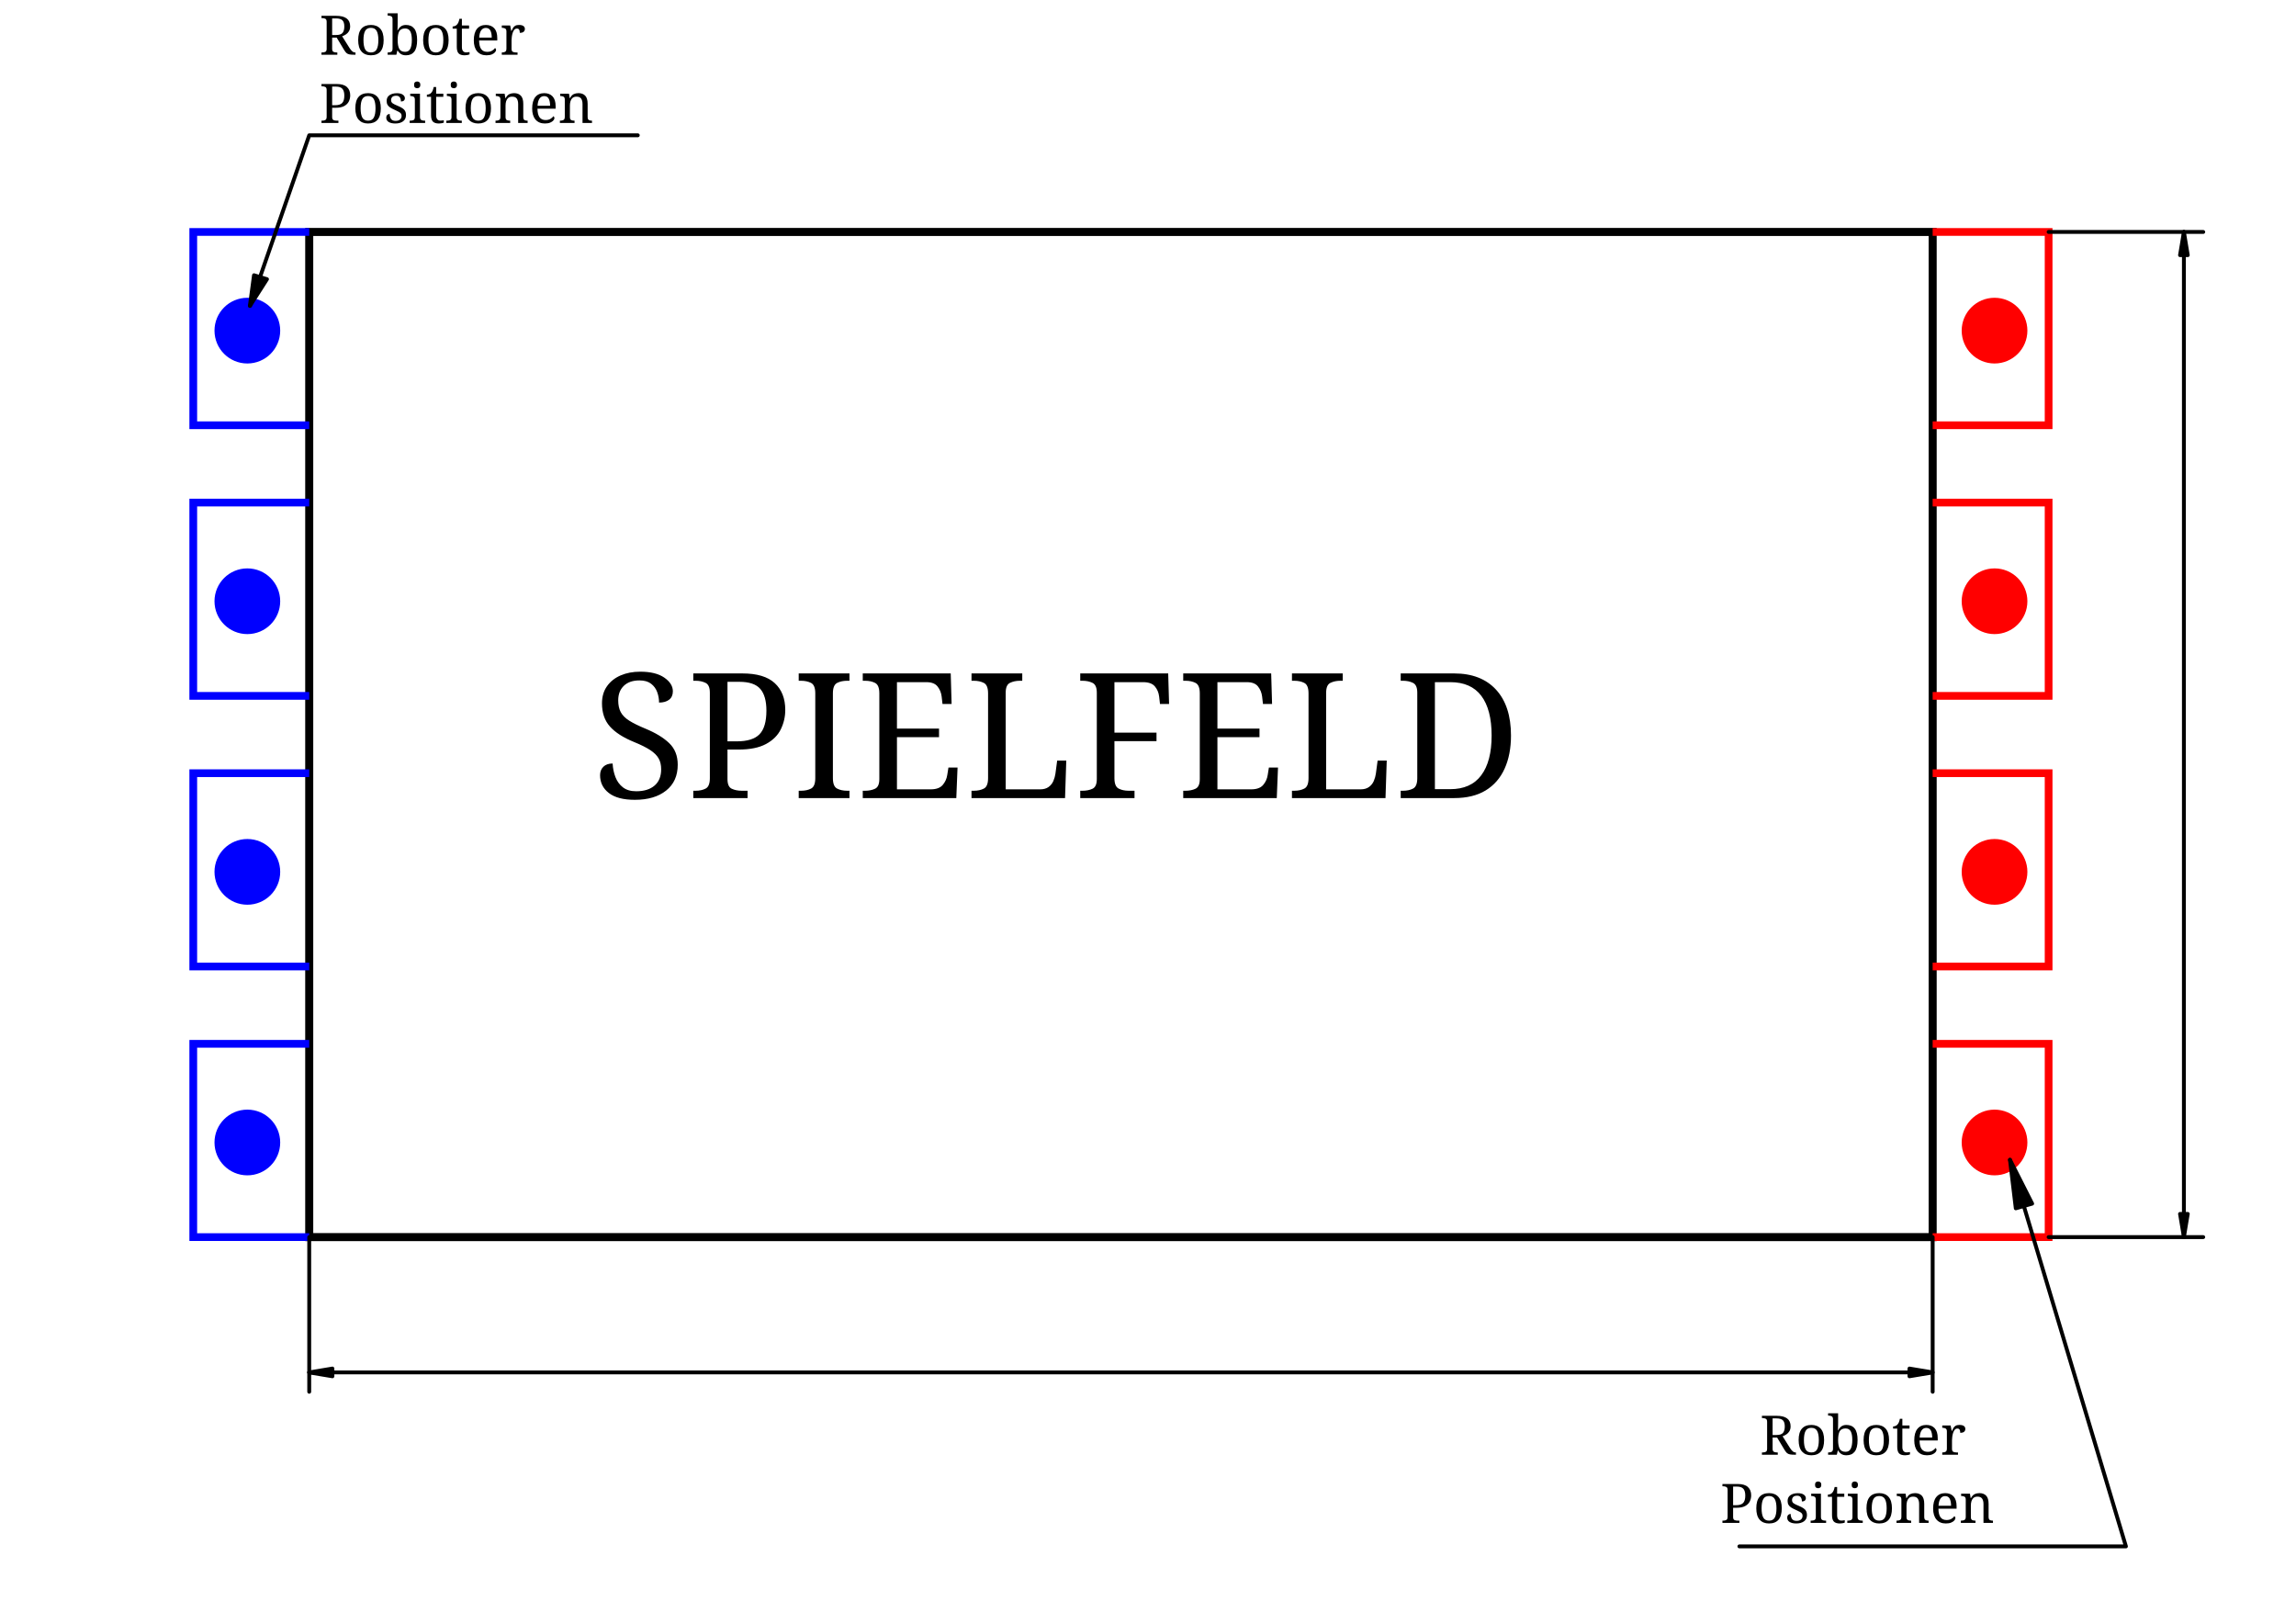
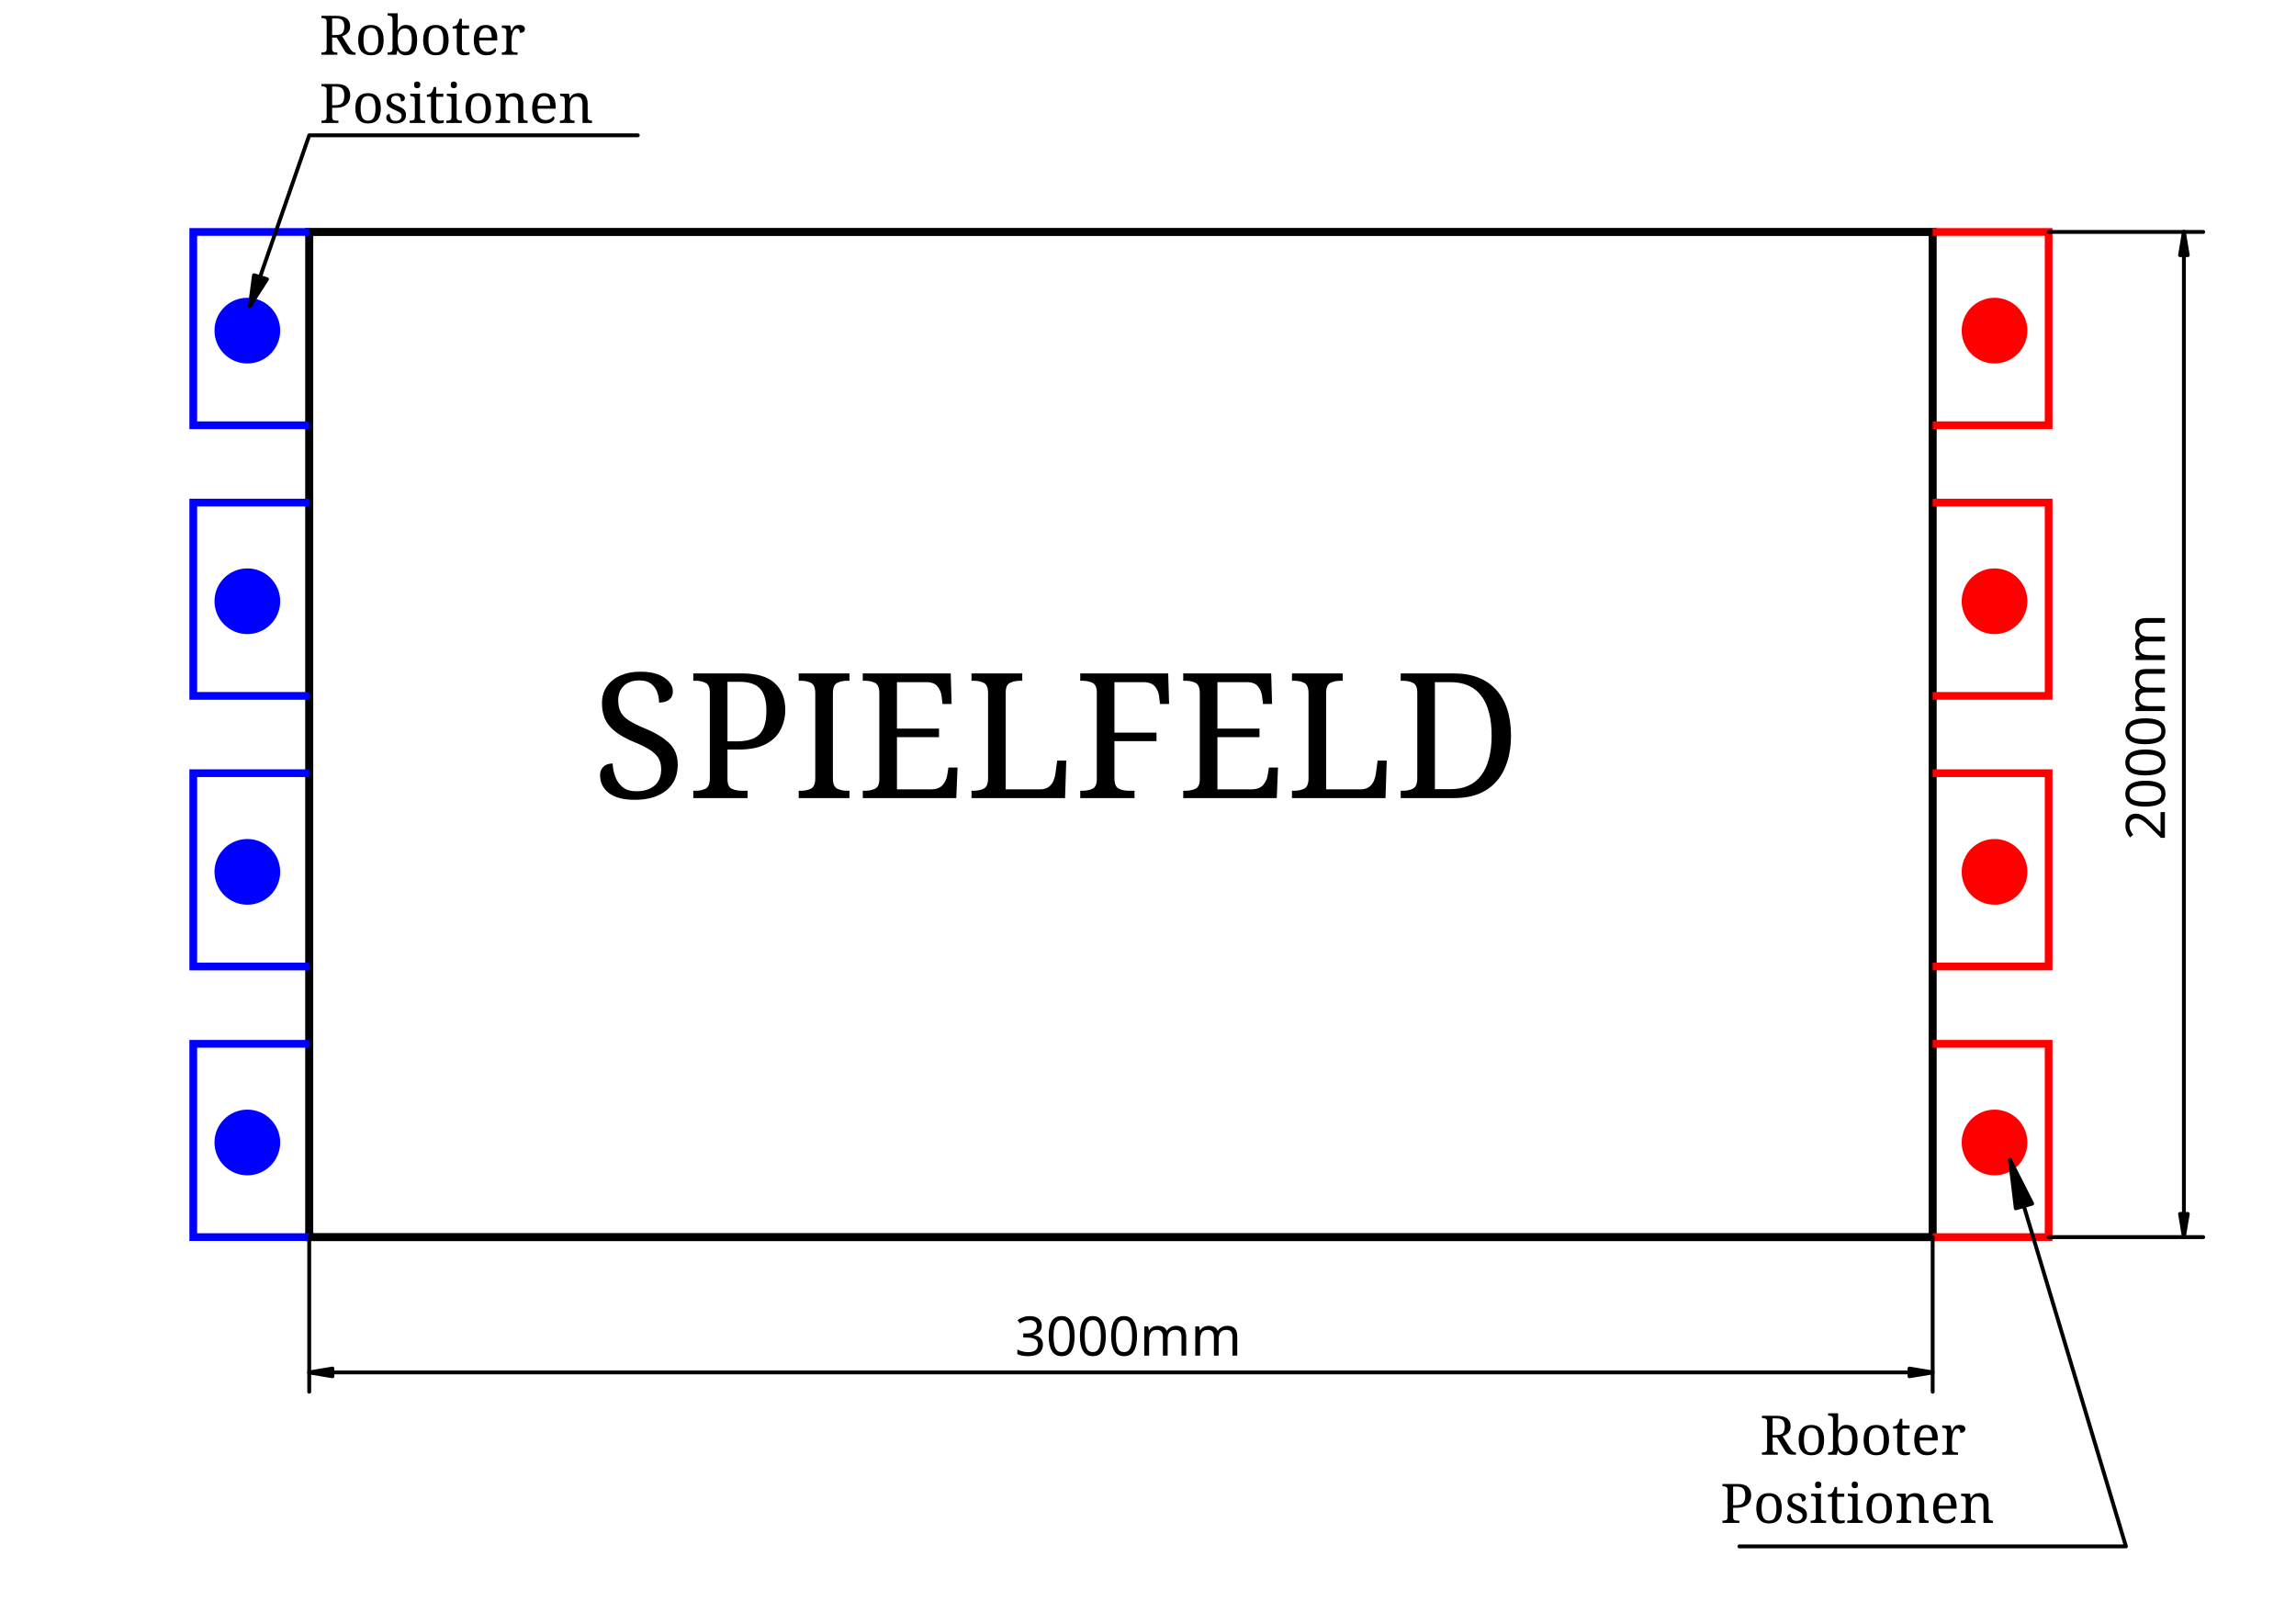
<svg xmlns="http://www.w3.org/2000/svg" width="297mm" height="210mm" viewBox="0 0 1052.362 744.094" id="svg2" version="1.1">
  <defs id="defs4" />
  <g id="layer1" transform="translate(0,-308.2677)">
    <rect style="fill:none;fill-opacity:1;stroke:#000000;stroke-width:3.686;stroke-miterlimit:4;stroke-dasharray:none;stroke-opacity:1" id="rect3338" width="744.094" height="460.63" x="141.732" y="414.567" />
    <path style="fill:none;fill-rule:evenodd;stroke:#0000ff;stroke-width:3.543;stroke-linecap:butt;stroke-linejoin:miter;stroke-opacity:1;stroke-miterlimit:4;stroke-dasharray:none" d="m 141.732,414.567 -53.15,0 0,88.583 53.15,0" id="path4140" />
    <path style="fill:none;fill-rule:evenodd;stroke:#0000ff;stroke-width:3.543;stroke-linecap:butt;stroke-linejoin:miter;stroke-opacity:1;stroke-miterlimit:4;stroke-dasharray:none" d="m 141.732,538.583 -53.15,0 0,88.583 53.15,0" id="path4190" />
    <path style="fill:none;fill-rule:evenodd;stroke:#0000ff;stroke-width:3.543;stroke-linecap:butt;stroke-linejoin:miter;stroke-opacity:1;stroke-miterlimit:4;stroke-dasharray:none" d="m 141.732,662.598 -53.15,0 0,88.583 53.15,0" id="path4192" />
    <path style="fill:none;fill-rule:evenodd;stroke:#0000ff;stroke-width:3.543;stroke-linecap:butt;stroke-linejoin:miter;stroke-opacity:1;stroke-miterlimit:4;stroke-dasharray:none" d="m 141.732,786.614 -53.15,0 0,88.583 53.15,0" id="path4194" />
    <circle style="fill:#0000ff;fill-opacity:1;stroke:#0000ff;stroke-width:3.543;stroke-miterlimit:4;stroke-dasharray:none;stroke-opacity:1" id="path4222" cx="113.372" cy="459.786" r="13.287" />
    <circle style="fill:#0000ff;fill-opacity:1;stroke:#0000ff;stroke-width:3.543;stroke-miterlimit:4;stroke-dasharray:none;stroke-opacity:1" id="path4222-6" cx="113.372" cy="583.802" r="13.287" />
    <circle style="fill:#0000ff;fill-opacity:1;stroke:#0000ff;stroke-width:3.543;stroke-miterlimit:4;stroke-dasharray:none;stroke-opacity:1" id="path4222-60" cx="113.372" cy="707.818" r="13.287" />
    <circle style="fill:#0000ff;fill-opacity:1;stroke:#0000ff;stroke-width:3.543;stroke-miterlimit:4;stroke-dasharray:none;stroke-opacity:1" id="path4222-9" cx="113.372" cy="831.833" r="13.287" />
    <path style="fill:none;fill-rule:evenodd;stroke:#ff0000;stroke-width:3.543;stroke-linecap:butt;stroke-linejoin:miter;stroke-miterlimit:4;stroke-dasharray:none;stroke-opacity:1" d="m 885.827,414.567 53.15,0 0,88.583 -53.15,0" id="path4140-6" />
    <path style="fill:none;fill-rule:evenodd;stroke:#ff0000;stroke-width:3.543;stroke-linecap:butt;stroke-linejoin:miter;stroke-miterlimit:4;stroke-dasharray:none;stroke-opacity:1" d="m 885.827,538.583 53.15,0 0,88.583 -53.15,0" id="path4190-9" />
    <path style="fill:none;fill-rule:evenodd;stroke:#ff0000;stroke-width:3.543;stroke-linecap:butt;stroke-linejoin:miter;stroke-miterlimit:4;stroke-dasharray:none;stroke-opacity:1" d="m 885.827,662.598 53.15,0 0,88.583 -53.15,0" id="path4192-5" />
    <path style="fill:none;fill-rule:evenodd;stroke:#ff0000;stroke-width:3.543;stroke-linecap:butt;stroke-linejoin:miter;stroke-miterlimit:4;stroke-dasharray:none;stroke-opacity:1" d="m 885.827,786.614 53.15,0 0,88.583 -53.15,0" id="path4194-5" />
    <circle style="fill:#ff0000;fill-opacity:1;stroke:#ff0000;stroke-width:3.543;stroke-miterlimit:4;stroke-dasharray:none;stroke-opacity:1" id="path4222-2" cx="-914.187" cy="459.786" r="13.287" transform="scale(-1,1)" />
    <circle style="fill:#ff0000;fill-opacity:1;stroke:#ff0000;stroke-width:3.543;stroke-miterlimit:4;stroke-dasharray:none;stroke-opacity:1" id="path4222-6-5" cx="-914.187" cy="583.802" r="13.287" transform="scale(-1,1)" />
    <circle style="fill:#ff0000;fill-opacity:1;stroke:#ff0000;stroke-width:3.543;stroke-miterlimit:4;stroke-dasharray:none;stroke-opacity:1" id="path4222-60-8" cx="-914.187" cy="707.818" r="13.287" transform="scale(-1,1)" />
    <circle style="fill:#ff0000;fill-opacity:1;stroke:#ff0000;stroke-width:3.543;stroke-miterlimit:4;stroke-dasharray:none;stroke-opacity:1" id="path4222-9-9" cx="-914.187" cy="831.833" r="13.287" transform="scale(-1,1)" />
    <text xml:space="preserve" style="font-style:normal;font-variant:normal;font-weight:normal;font-stretch:normal;font-size:80px;line-height:125%;font-family:serif;-inkscape-font-specification:'serif, Normal';text-align:start;letter-spacing:0px;word-spacing:0px;writing-mode:lr-tb;text-anchor:start;fill:#000000;fill-opacity:1;stroke:none;stroke-width:1px;stroke-linecap:butt;stroke-linejoin:miter;stroke-opacity:1" x="271.201" y="674.003" id="text4305">
      <tspan id="tspan4307" x="271.201" y="674.003" style="font-style:normal;font-variant:normal;font-weight:normal;font-stretch:normal;font-size:80px;line-height:125%;font-family:serif;-inkscape-font-specification:'serif, Normal';text-align:start;writing-mode:lr-tb;text-anchor:start">SPIELFELD</tspan>
    </text>
    <path style="fill:none;fill-rule:evenodd;stroke:#000000;stroke-width:1.772;stroke-linecap:round;stroke-linejoin:miter;stroke-opacity:1;stroke-miterlimit:4;stroke-dasharray:none" d="m 141.732,875.197 0,70.866" id="path4309" />
    <path style="fill:none;fill-rule:evenodd;stroke:#000000;stroke-width:1.772;stroke-linecap:round;stroke-linejoin:miter;stroke-opacity:1;stroke-miterlimit:4;stroke-dasharray:none" d="m 885.827,875.197 0,70.866" id="path4311" />
    <path style="fill:none;fill-rule:evenodd;stroke:#000000;stroke-width:1.772;stroke-linecap:round;stroke-linejoin:round;stroke-opacity:1;stroke-miterlimit:4;stroke-dasharray:none" d="m 885.827,937.205 -744.095,0" id="path4313" />
    <path style="fill:#000000;fill-opacity:1;fill-rule:evenodd;stroke:#000000;stroke-width:1.772;stroke-linecap:butt;stroke-linejoin:round;stroke-opacity:1;stroke-miterlimit:4;stroke-dasharray:none" d="m 141.732,937.205 10.63,-1.772 0,3.543 z" id="path4319" />
    <path style="fill:#000000;fill-opacity:1;fill-rule:evenodd;stroke:#000000;stroke-width:1.772;stroke-linecap:butt;stroke-linejoin:round;stroke-miterlimit:4;stroke-dasharray:none;stroke-opacity:1" d="m 885.827,937.205 -10.63,-1.772 0,3.543 10.63,-1.772" id="path4321" />
    <path style="fill:none;fill-rule:evenodd;stroke:#000000;stroke-width:1.772;stroke-linecap:round;stroke-linejoin:round;stroke-opacity:1;stroke-miterlimit:4;stroke-dasharray:none" d="m 1009.842,875.197 -70.866,0" id="path4323" />
    <path style="fill:none;fill-rule:evenodd;stroke:#000000;stroke-width:1.772;stroke-linecap:round;stroke-linejoin:round;stroke-opacity:1;stroke-miterlimit:4;stroke-dasharray:none" d="m 938.976,414.567 70.866,0" id="path4325" />
    <path style="fill:none;fill-rule:evenodd;stroke:#000000;stroke-width:1.772;stroke-linecap:round;stroke-linejoin:round;stroke-opacity:1;stroke-miterlimit:4;stroke-dasharray:none" d="m 1000.984,414.567 0,460.63" id="path4327" />
    <path style="fill:none;fill-rule:evenodd;stroke:#000000;stroke-width:1.772;stroke-linecap:round;stroke-linejoin:round;stroke-opacity:1;stroke-miterlimit:4;stroke-dasharray:none" d="m 1000.984,875.197 -1.772,-10.63 3.543,0 -1.772,10.63" id="path4331" />
    <path style="fill:#000000;fill-rule:evenodd;stroke:#000000;stroke-width:1.772;stroke-linecap:round;stroke-linejoin:round;stroke-opacity:1;stroke-miterlimit:4;stroke-dasharray:none;fill-opacity:1" d="m 1000.984,414.567 -1.772,10.63 3.543,0 -1.772,-10.63" id="path4333" />
    <text xml:space="preserve" style="font-style:normal;font-variant:normal;font-weight:normal;font-stretch:normal;font-size:25px;line-height:125%;font-family:serif;-inkscape-font-specification:'serif, Normal';text-align:end;letter-spacing:0px;word-spacing:0px;writing-mode:lr-tb;text-anchor:end;fill:#000000;fill-opacity:1;stroke:none;stroke-width:1px;stroke-linecap:butt;stroke-linejoin:miter;stroke-opacity:1" x="946.67" y="974.927" id="text4335">
      <tspan id="tspan4337" x="946.67" y="974.927" style="font-style:normal;font-variant:normal;font-weight:normal;font-stretch:normal;font-size:25px;line-height:125%;font-family:serif;-inkscape-font-specification:'serif, Normal';text-align:end;writing-mode:lr-tb;text-anchor:end">Roboter</tspan>
      <tspan x="946.67" y="1006.177" style="font-style:normal;font-variant:normal;font-weight:normal;font-stretch:normal;font-size:25px;line-height:125%;font-family:serif;-inkscape-font-specification:'serif, Normal';text-align:end;writing-mode:lr-tb;text-anchor:end" id="tspan4339">Positionen</tspan>
    </text>
    <path style="fill:none;fill-rule:evenodd;stroke:#000000;stroke-width:1.772;stroke-linecap:round;stroke-linejoin:round;stroke-miterlimit:4;stroke-dasharray:none;stroke-opacity:1" d="m 921.26,839.764 53.15,177.165 -177.165,0" id="path4341" />
    <path style="fill:#000000;fill-rule:evenodd;stroke:#000000;stroke-width:1.772;stroke-linecap:round;stroke-linejoin:round;stroke-opacity:1;stroke-miterlimit:4;stroke-dasharray:none;fill-opacity:1" d="m 921.26,839.764 2.669,22.241 7.5,-2.143 z" id="path4343" />
    <text xml:space="preserve" style="font-style:normal;font-variant:normal;font-weight:normal;font-stretch:normal;font-size:25px;line-height:125%;font-family:serif;-inkscape-font-specification:'serif, Normal';text-align:start;letter-spacing:0px;word-spacing:0px;writing-mode:lr-tb;text-anchor:start;fill:#000000;fill-opacity:1;stroke:none;stroke-width:1px;stroke-linecap:butt;stroke-linejoin:miter;stroke-opacity:1" x="146.396" y="333.363" id="text4335-4">
      <tspan id="tspan4337-6" x="146.396" y="333.363" style="font-style:normal;font-variant:normal;font-weight:normal;font-stretch:normal;font-size:25px;line-height:125%;font-family:serif;-inkscape-font-specification:'serif, Normal';text-align:start;writing-mode:lr-tb;text-anchor:start">Roboter</tspan>
      <tspan x="146.396" y="364.613" style="font-style:normal;font-variant:normal;font-weight:normal;font-stretch:normal;font-size:25px;line-height:125%;font-family:serif;-inkscape-font-specification:'serif, Normal';text-align:start;writing-mode:lr-tb;text-anchor:start" id="tspan4339-4">Positionen</tspan>
    </text>
    <path style="fill:none;fill-rule:evenodd;stroke:#000000;stroke-width:1.772;stroke-linecap:round;stroke-linejoin:round;stroke-opacity:1;stroke-miterlimit:4;stroke-dasharray:none" d="m 114.652,448.291 27.08,-78.015 150.591,0" id="path4366" />
    <path style="fill:#000000;fill-opacity:1;fill-rule:evenodd;stroke:#000000;stroke-width:1.772;stroke-linecap:round;stroke-linejoin:round;stroke-miterlimit:4;stroke-dasharray:none;stroke-opacity:1" d="m 114.526,448.481 7.844,-12.275 -5.95,-1.804 z" id="path4368" />
+     <text xml:space="preserve" style="font-style:normal;font-variant:normal;font-weight:normal;font-stretch:normal;font-size:80px;line-height:125%;font-family:'Abyssinica SIL';-inkscape-font-specification:'Abyssinica SIL, Normal';text-align:start;letter-spacing:0px;word-spacing:0px;writing-mode:lr-tb;text-anchor:start;fill:#000000;fill-opacity:1;stroke:none;stroke-width:1px;stroke-linecap:butt;stroke-linejoin:miter;stroke-opacity:1" x="465.159" y="929.505" id="text4173">
+       <tspan id="tspan4175" x="465.159" y="929.505" style="font-style:normal;font-variant:normal;font-weight:normal;font-stretch:normal;font-size:25px;line-height:125%;font-family:'Abyssinica SIL';-inkscape-font-specification:'Abyssinica SIL, Normal';text-align:start;writing-mode:lr-tb;text-anchor:start">3000mm</tspan>
+     </text>
+     <text xml:space="preserve" style="font-style:normal;font-variant:normal;font-weight:normal;font-stretch:normal;font-size:80px;line-height:125%;font-family:'Abyssinica SIL';-inkscape-font-specification:'Abyssinica SIL, Normal';text-align:start;letter-spacing:0px;word-spacing:0px;writing-mode:lr-tb;text-anchor:start;fill:#000000;fill-opacity:1;stroke:none;stroke-width:1px;stroke-linecap:butt;stroke-linejoin:miter;stroke-opacity:1" x="-693.429" y="992.275" id="text4173-4" transform="matrix(0,-1,1,0,0,0)">
+       <tspan id="tspan4175-3" x="-693.429" y="992.275" style="font-style:normal;font-variant:normal;font-weight:normal;font-stretch:normal;font-size:25px;line-height:125%;font-family:'Abyssinica SIL';-inkscape-font-specification:'Abyssinica SIL, Normal';text-align:start;writing-mode:lr-tb;text-anchor:start">2000mm</tspan>
+     </text>
  </g>
</svg>
